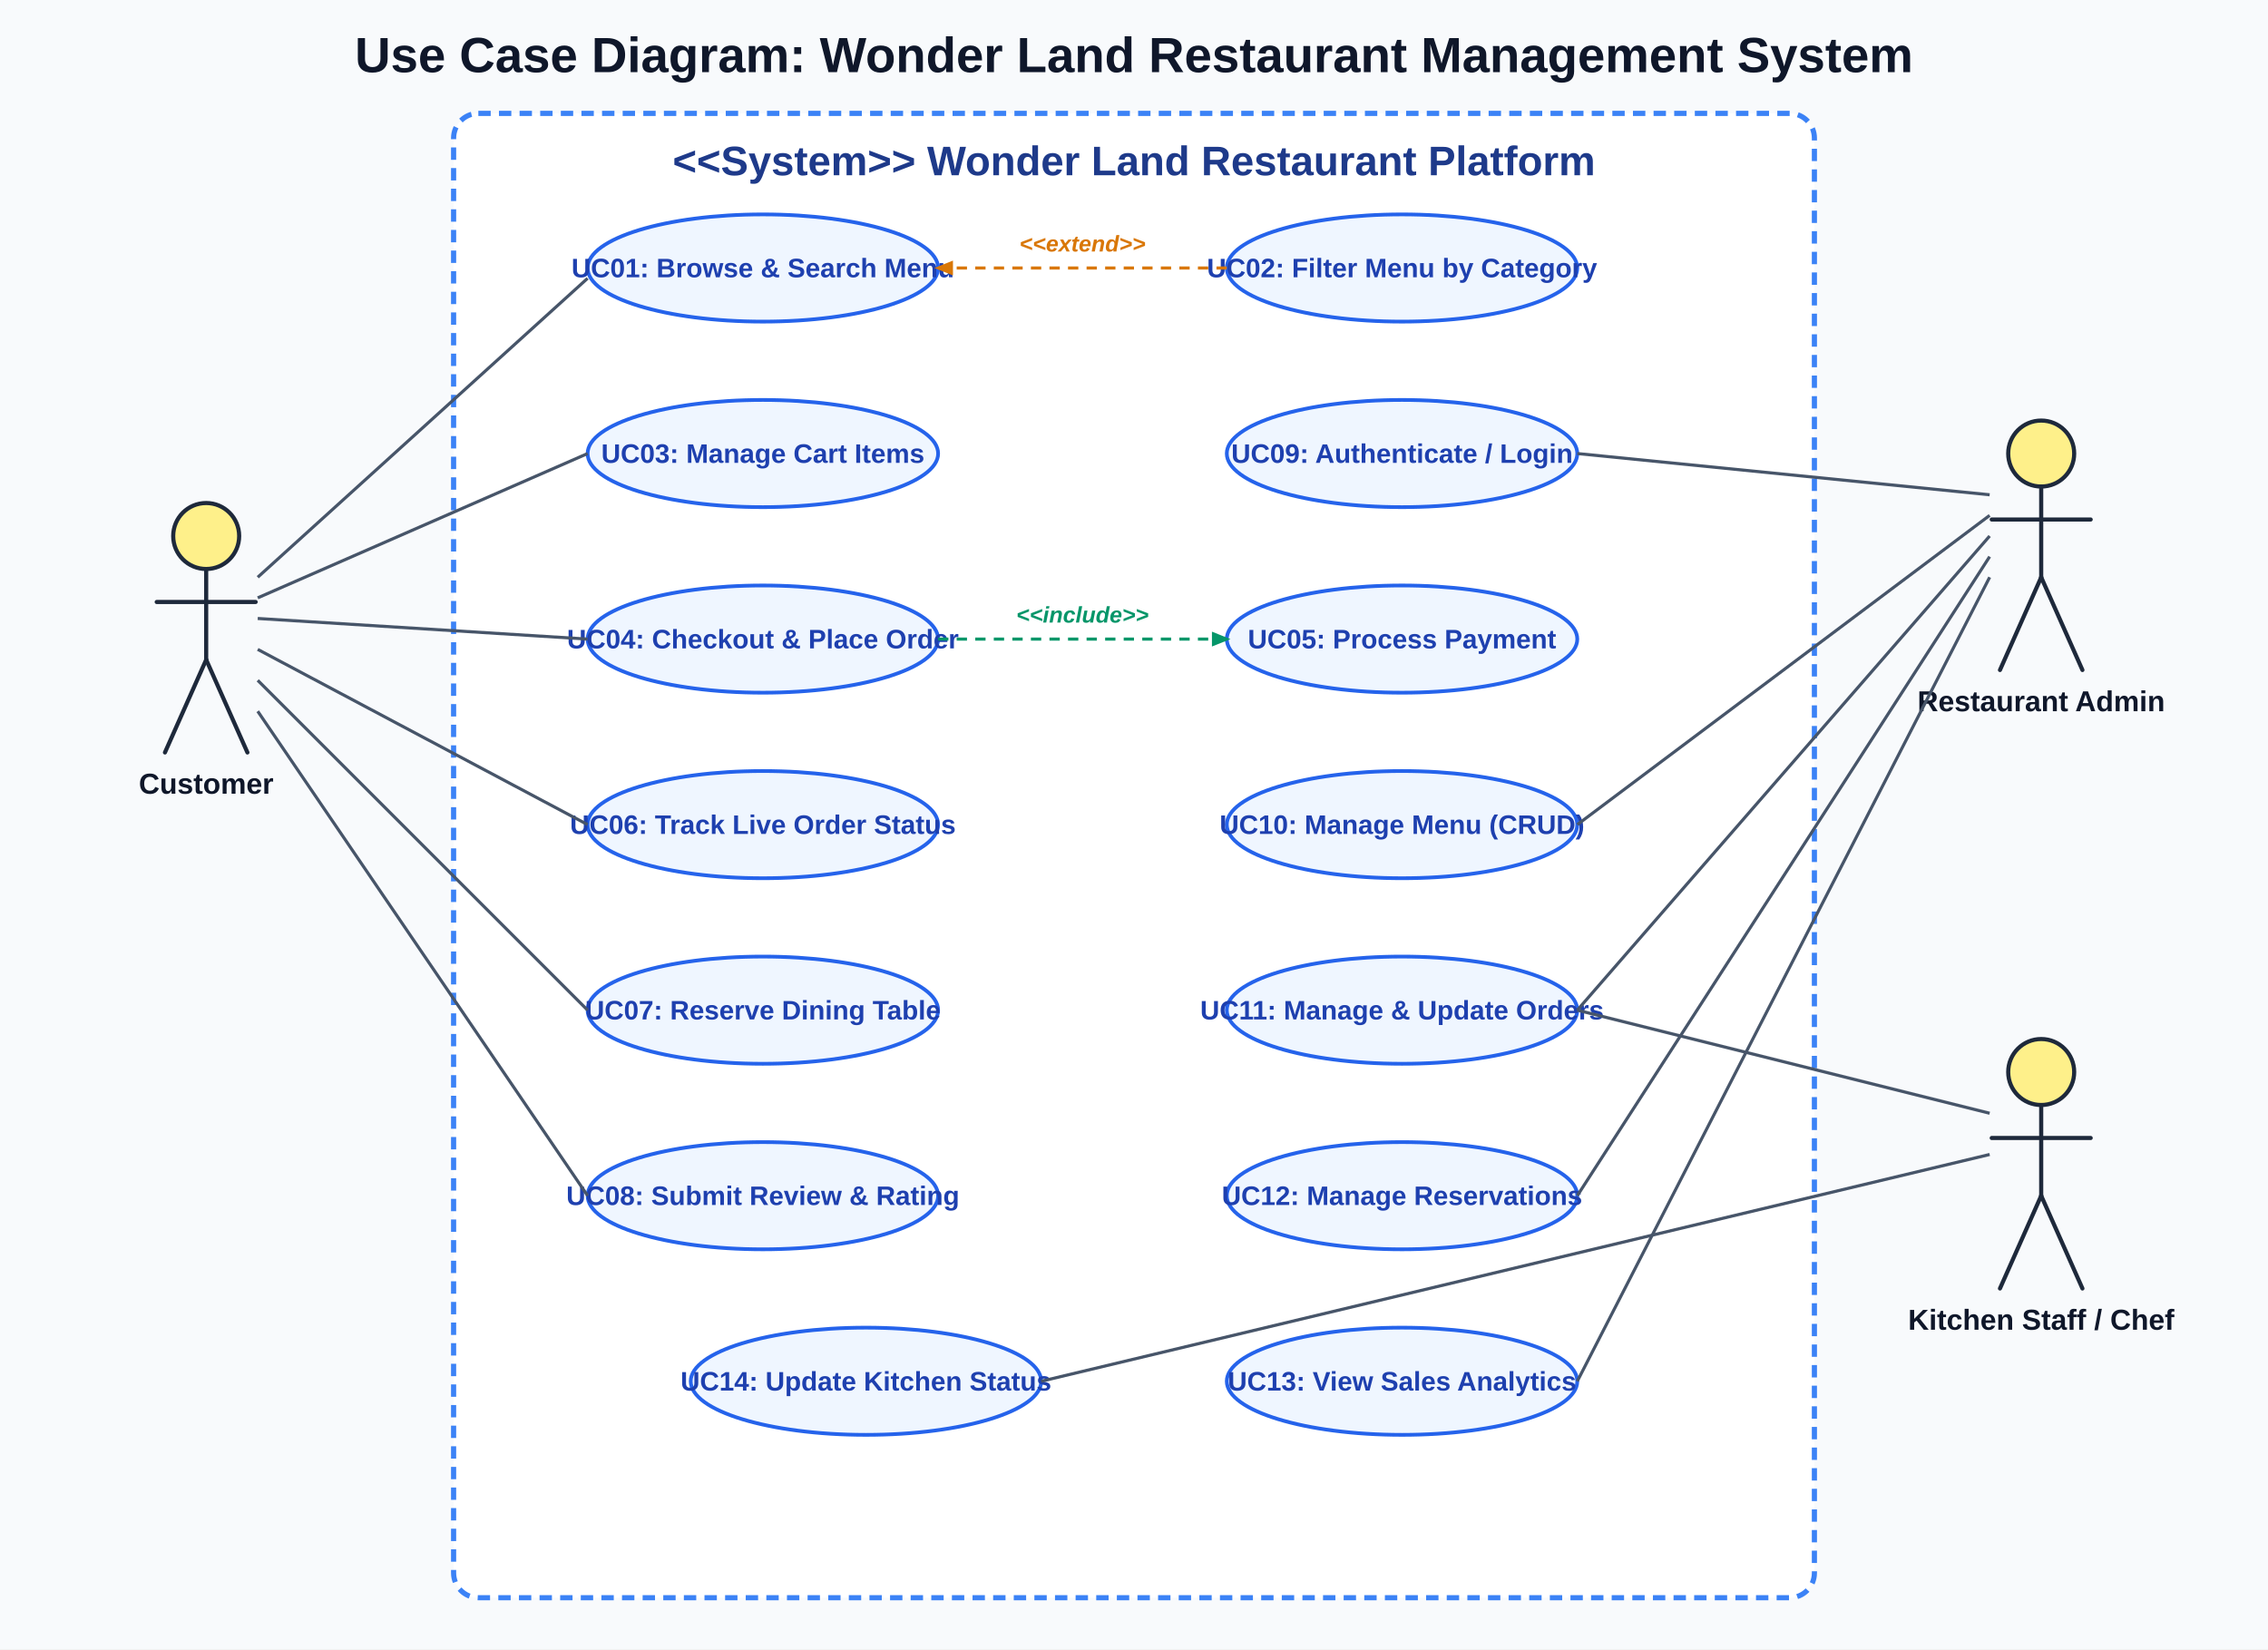
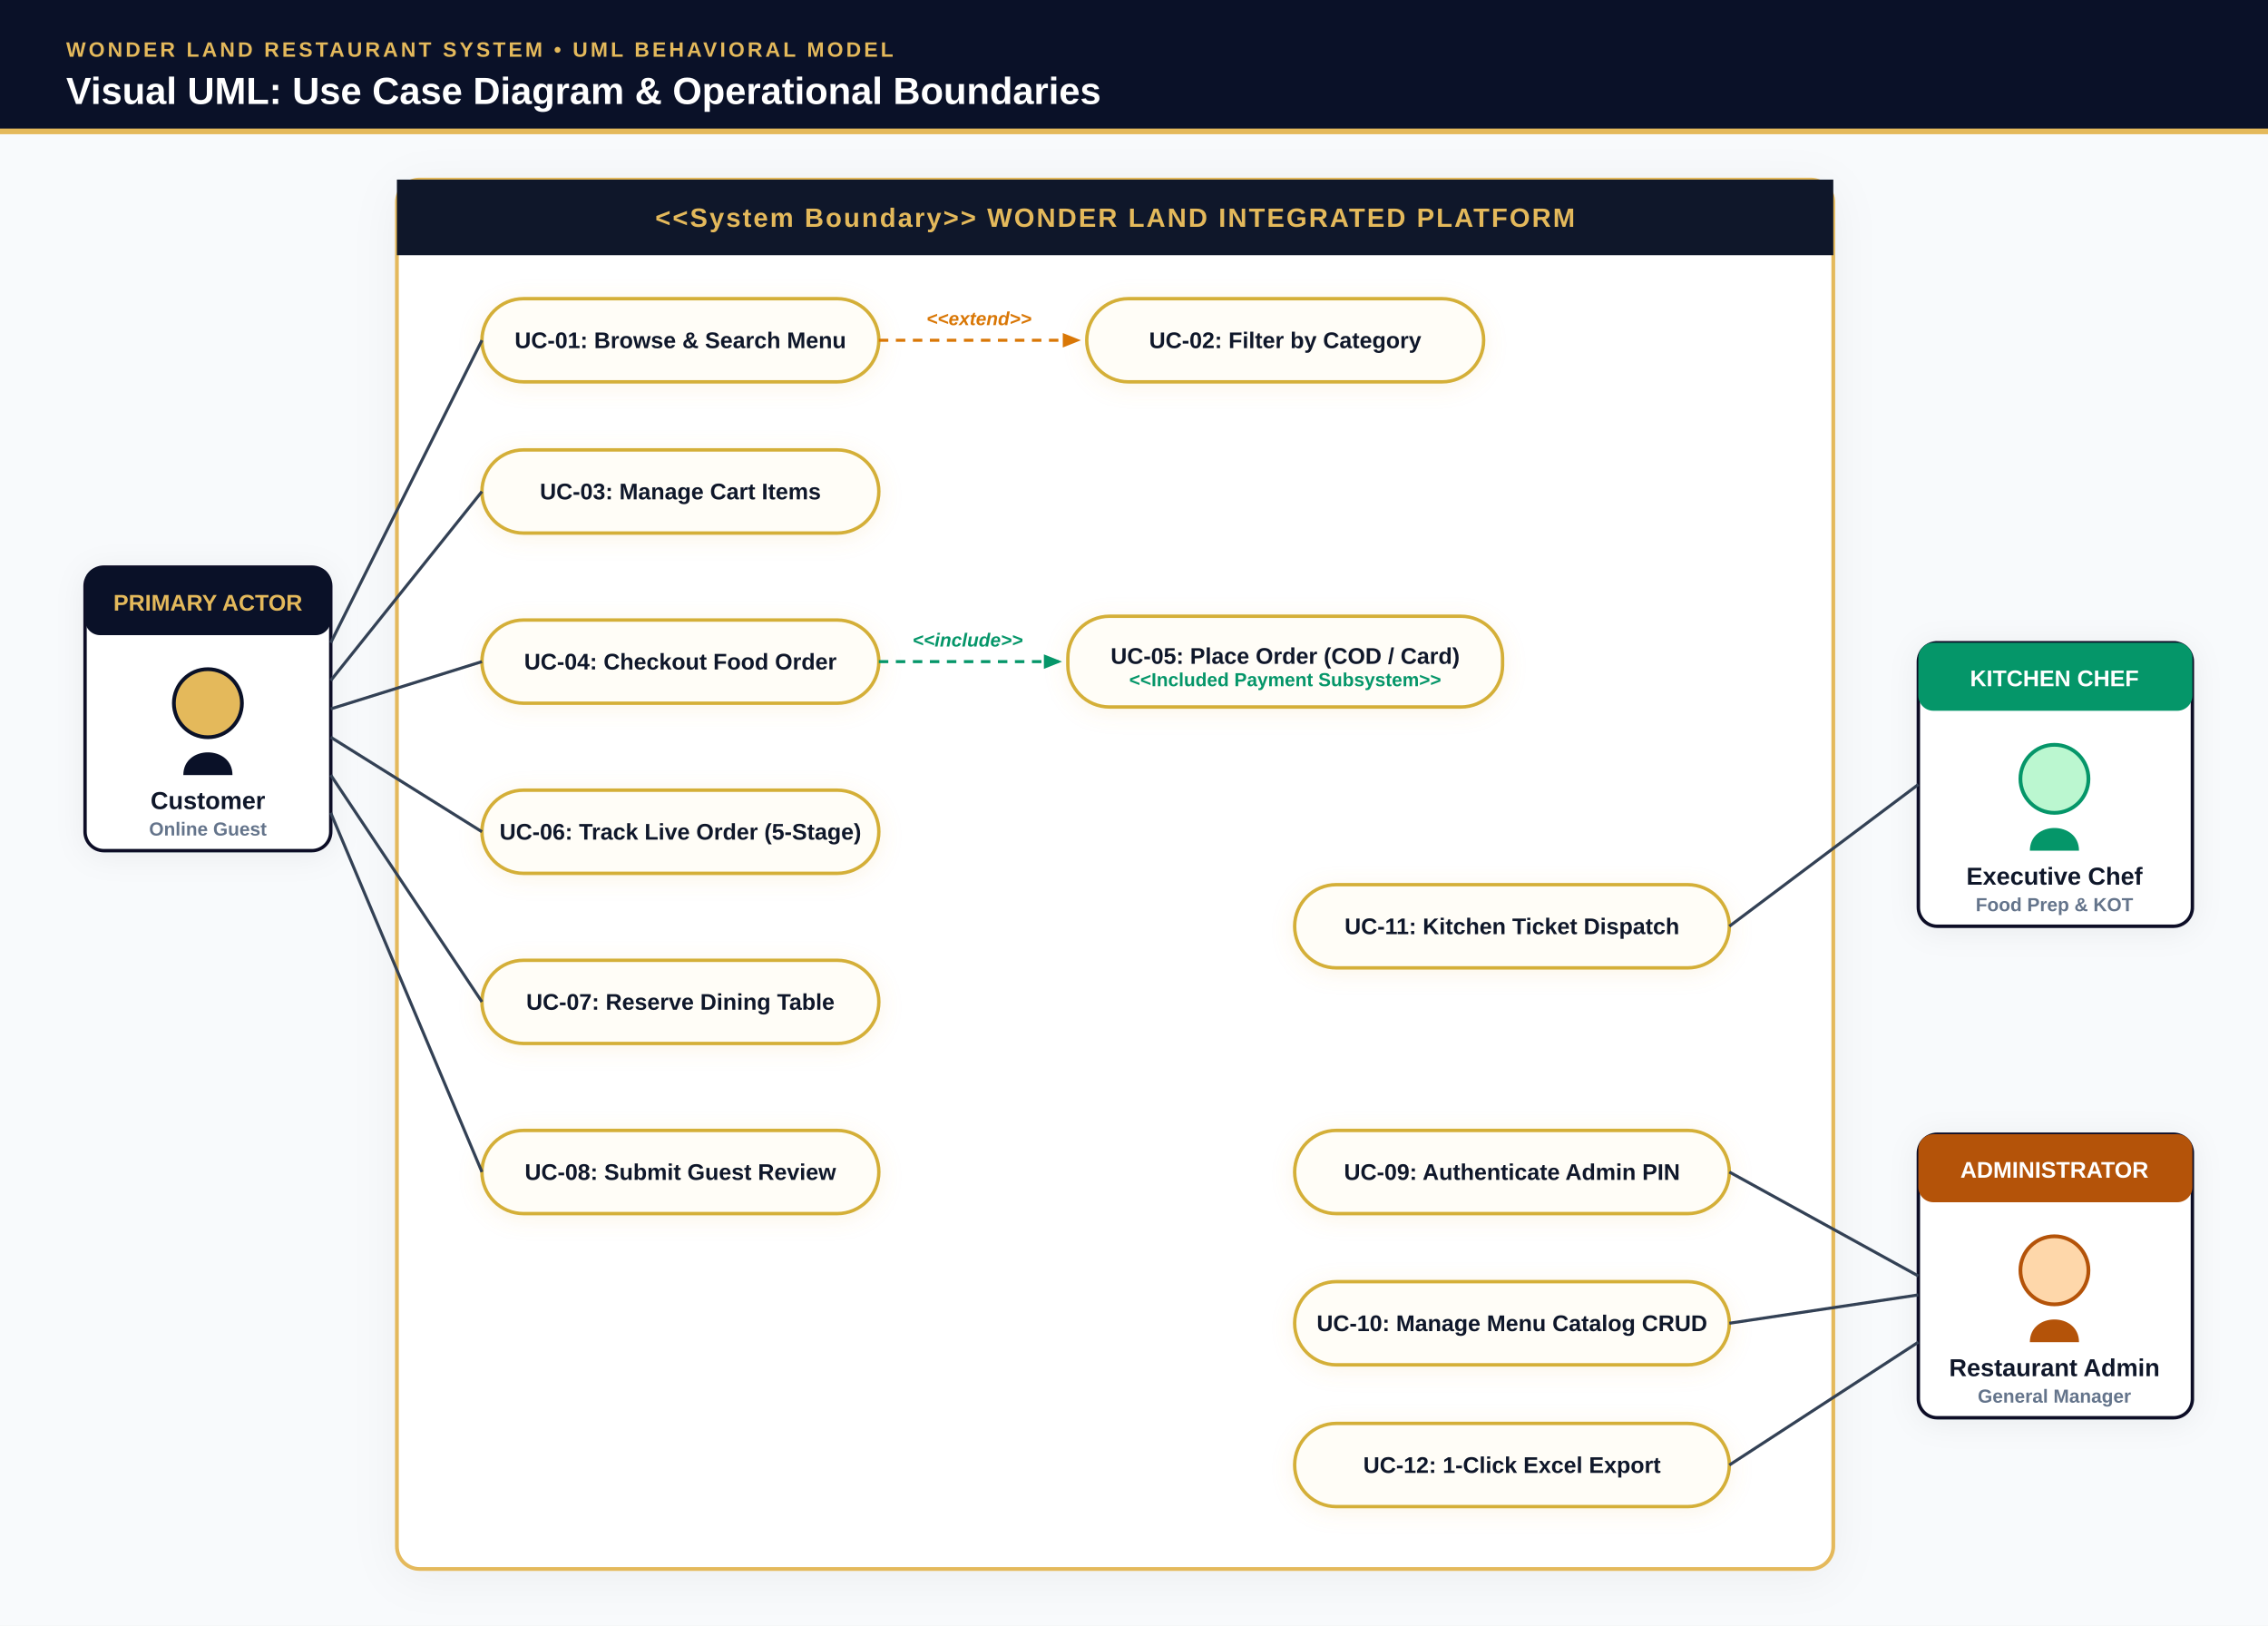
- <svg xmlns="http://www.w3.org/2000/svg" viewBox="0 0 1100 800" width="1100" height="800">
+ <svg xmlns="http://www.w3.org/2000/svg" viewBox="0 0 1200 860" width="1200" height="860">
  <defs>
    <style>
-       .bg { fill: #f8fafc; }
-       .system-box { fill: #ffffff; stroke: #3b82f6; stroke-width: 2.5; stroke-dasharray: 6,4; rx: 12; }
-       .system-title { font-family: 'Segoe UI', Arial, sans-serif; font-size: 20px; font-weight: bold; fill: #1e3a8a; text-anchor: middle; }
-       .actor-head { fill: #fef08a; stroke: #1e293b; stroke-width: 2; }
-       .actor-body { stroke: #1e293b; stroke-width: 2; stroke-linecap: round; }
-       .actor-label { font-family: 'Segoe UI', Arial, sans-serif; font-size: 14px; font-weight: bold; fill: #0f172a; text-anchor: middle; }
-       .usecase-ellipse { fill: #eff6ff; stroke: #2563eb; stroke-width: 1.8; rx: 85; ry: 26; }
-       .usecase-label { font-family: 'Segoe UI', Arial, sans-serif; font-size: 13px; font-weight: 600; fill: #1e40af; text-anchor: middle; dominant-baseline: central; }
-       .line { stroke: #475569; stroke-width: 1.5; }
-       .include-line { stroke: #059669; stroke-width: 1.5; stroke-dasharray: 5,4; marker-end: url(#arrowGreen); }
-       .extend-line { stroke: #d97706; stroke-width: 1.5; stroke-dasharray: 5,4; marker-end: url(#arrowOrange); }
-       .dep-text { font-family: 'Segoe UI', Arial, sans-serif; font-size: 11px; font-style: italic; font-weight: 600; }
+       .canvas-bg { fill: #f8fafc; }
+       .header-bg { fill: #0a1128; }
+       .header-title { font-family: 'Segoe UI', Arial, sans-serif; font-size: 20px; font-weight: bold; fill: #ffffff; }
+       .header-tag { font-family: 'Segoe UI', Arial, sans-serif; font-size: 11px; font-weight: bold; fill: #e4b95b; letter-spacing: 1.5px; }
+       .sys-box { fill: #ffffff; stroke: #e4b95b; stroke-width: 2; rx: 12; filter: drop-shadow(0 4px 12px rgba(0,0,0,0.05)); }
+       .sys-header { fill: #0f172a; }
+       .sys-title { font-family: 'Segoe UI', Arial, sans-serif; font-size: 14px; font-weight: bold; fill: #e4b95b; letter-spacing: 1px; }
+       .actor-card { fill: #ffffff; stroke: #0a1128; stroke-width: 1.8; rx: 10; filter: drop-shadow(0 2px 8px rgba(0,0,0,0.06)); }
+       .actor-badge { fill: #0a1128; }
+       .actor-badge-gold { fill: #b45309; }
+       .actor-badge-green { fill: #059669; }
+       .actor-name { font-family: 'Segoe UI', Arial, sans-serif; font-size: 13px; font-weight: bold; fill: #0f172a; text-anchor: middle; }
+       .actor-role { font-family: 'Segoe UI', Arial, sans-serif; font-size: 10px; font-weight: 600; fill: #64748b; text-anchor: middle; }
+       .uc-capsule { fill: #fffdf7; stroke: #d4af37; stroke-width: 1.8; rx: 22; ry: 22; filter: drop-shadow(0 2px 6px rgba(228,185,91,0.15)); }
+       .uc-label { font-family: 'Segoe UI', Arial, sans-serif; font-size: 12px; font-weight: 700; fill: #0f172a; text-anchor: middle; dominant-baseline: central; }
+       .assoc-line { stroke: #334155; stroke-width: 1.6; }
+       .inc-line { stroke: #059669; stroke-width: 1.6; stroke-dasharray: 5,4; marker-end: url(#arrowGreen); }
+       .ext-line { stroke: #d97706; stroke-width: 1.6; stroke-dasharray: 5,4; marker-end: url(#arrowAmber); }
+       .tag-text { font-family: 'Segoe UI', Arial, sans-serif; font-size: 10px; font-style: italic; font-weight: bold; }
    </style>
-     <marker id="arrowGreen" viewBox="0 0 10 10" refX="8" refY="5" markerWidth="6" markerHeight="6" orient="auto-start-reverse">
+     <marker id="arrowGreen" viewBox="0 0 10 10" refX="8" refY="5" markerWidth="6" markerHeight="6" orient="auto">
      <path d="M 0 1 L 10 5 L 0 9 z" fill="#059669" />
    </marker>
-     <marker id="arrowOrange" viewBox="0 0 10 10" refX="8" refY="5" markerWidth="6" markerHeight="6" orient="auto-start-reverse">
+     <marker id="arrowAmber" viewBox="0 0 10 10" refX="8" refY="5" markerWidth="6" markerHeight="6" orient="auto">
      <path d="M 0 1 L 10 5 L 0 9 z" fill="#d97706" />
    </marker>
  </defs>
-   <rect width="100%" height="100%" class="bg" />
-   <text x="550" y="35" font-family="'Segoe UI', Arial, sans-serif" font-size="24" font-weight="bold" fill="#0f172a" text-anchor="middle">Use Case Diagram: Wonder Land Restaurant Management System</text>
-   <rect x="220" y="55" width="660" height="720" class="system-box" />
-   <text x="550" y="85" class="system-title">&lt;&lt;System&gt;&gt; Wonder Land Restaurant Platform</text>
-   <g transform="translate(100, 260)">
-     <circle cx="0" cy="0" r="16" class="actor-head" />
-     <line x1="0" y1="16" x2="0" y2="60" class="actor-body" />
-     <line x1="-24" y1="32" x2="24" y2="32" class="actor-body" />
-     <line x1="0" y1="60" x2="-20" y2="105" class="actor-body" />
-     <line x1="0" y1="60" x2="20" y2="105" class="actor-body" />
-     <text x="0" y="125" class="actor-label">Customer</text>
+   <rect width="100%" height="100%" class="canvas-bg" />
+   <rect x="0" y="0" width="1200" height="70" class="header-bg" />
+   <rect x="0" y="68" width="1200" height="3" fill="#e4b95b" />
+   <text x="35" y="30" class="header-tag">WONDER LAND RESTAURANT SYSTEM • UML BEHAVIORAL MODEL</text>
+   <text x="35" y="55" class="header-title">Visual UML: Use Case Diagram &amp; Operational Boundaries</text>
+   <g transform="translate(45, 300)">
+     <rect width="130" height="150" class="actor-card" />
+     <rect width="130" height="36" class="actor-badge" rx="8" />
+     <text x="65" y="23" font-family="'Segoe UI', Arial, sans-serif" font-size="12" font-weight="bold" fill="#e4b95b" text-anchor="middle">PRIMARY ACTOR</text>
+     <circle cx="65" cy="72" r="18" fill="#e4b95b" stroke="#0a1128" stroke-width="2" />
+     <path d="M 52 110 C 52 94, 78 94, 78 110 Z" fill="#0a1128" />
+     <text x="65" y="128" class="actor-name">Customer</text>
+     <text x="65" y="142" class="actor-role">Online Guest</text>
  </g>
-   <g transform="translate(990, 220)">
-     <circle cx="0" cy="0" r="16" class="actor-head" fill="#fed7aa" />
-     <line x1="0" y1="16" x2="0" y2="60" class="actor-body" />
-     <line x1="-24" y1="32" x2="24" y2="32" class="actor-body" />
-     <line x1="0" y1="60" x2="-20" y2="105" class="actor-body" />
-     <line x1="0" y1="60" x2="20" y2="105" class="actor-body" />
-     <text x="0" y="125" class="actor-label">Restaurant Admin</text>
+   <rect x="210" y="95" width="760" height="735" class="sys-box" />
+   <path d="M 210 95 L 970 95 L 970 135 L 210 135 Z" class="sys-header" rx="10" />
+   <text x="590" y="120" class="sys-title" text-anchor="middle">&lt;&lt;System Boundary&gt;&gt; WONDER LAND INTEGRATED PLATFORM</text>
+   <g transform="translate(360, 180)">
+     <rect x="-105" y="-22" width="210" height="44" class="uc-capsule" />
+     <text x="0" y="0" class="uc-label">UC-01: Browse &amp; Search Menu</text>
  </g>
-   <g transform="translate(990, 520)">
-     <circle cx="0" cy="0" r="16" class="actor-head" fill="#bbf7d0" />
-     <line x1="0" y1="16" x2="0" y2="60" class="actor-body" />
-     <line x1="-24" y1="32" x2="24" y2="32" class="actor-body" />
-     <line x1="0" y1="60" x2="-20" y2="105" class="actor-body" />
-     <line x1="0" y1="60" x2="20" y2="105" class="actor-body" />
-     <text x="0" y="125" class="actor-label">Kitchen Staff / Chef</text>
+   <g transform="translate(680, 180)">
+     <rect x="-105" y="-22" width="210" height="44" class="uc-capsule" stroke="#d97706" />
+     <text x="0" y="0" class="uc-label" fill="#9a3412">UC-02: Filter by Category</text>
  </g>
-   <g transform="translate(370, 130)">
-     <ellipse cx="0" cy="0" class="usecase-ellipse" />
-     <text x="0" y="0" class="usecase-label">UC01: Browse &amp; Search Menu</text>
+   <g transform="translate(360, 260)">
+     <rect x="-105" y="-22" width="210" height="44" class="uc-capsule" />
+     <text x="0" y="0" class="uc-label">UC-03: Manage Cart Items</text>
  </g>
-   <g transform="translate(680, 130)">
-     <ellipse cx="0" cy="0" class="usecase-ellipse" />
-     <text x="0" y="0" class="usecase-label">UC02: Filter Menu by Category</text>
+   <g transform="translate(360, 350)">
+     <rect x="-105" y="-22" width="210" height="44" class="uc-capsule" stroke="#b45309" stroke-width="2.2" />
+     <text x="0" y="0" class="uc-label" fill="#b45309">UC-04: Checkout Food Order</text>
  </g>
-   <g transform="translate(370, 220)">
-     <ellipse cx="0" cy="0" class="usecase-ellipse" />
-     <text x="0" y="0" class="usecase-label">UC03: Manage Cart Items</text>
+   <g transform="translate(680, 350)">
+     <rect x="-115" y="-24" width="230" height="48" class="uc-capsule" stroke="#059669" stroke-width="2.2" fill="#f0fdf4" />
+     <text x="0" y="-3" class="uc-label" fill="#047857">UC-05: Place Order (COD / Card)</text>
+     <text x="0" y="13" font-family="'Segoe UI', Arial, sans-serif" font-size="10" font-weight="600" fill="#059669" text-anchor="middle">&lt;&lt;Included Payment Subsystem&gt;&gt;</text>
  </g>
-   <g transform="translate(370, 310)">
-     <ellipse cx="0" cy="0" class="usecase-ellipse" />
-     <text x="0" y="0" class="usecase-label">UC04: Checkout &amp; Place Order</text>
+   <g transform="translate(360, 440)">
+     <rect x="-105" y="-22" width="210" height="44" class="uc-capsule" />
+     <text x="0" y="0" class="uc-label">UC-06: Track Live Order (5-Stage)</text>
  </g>
-   <g transform="translate(680, 310)">
-     <ellipse cx="0" cy="0" class="usecase-ellipse" fill="#f0fdf4" stroke="#16a34a" />
-     <text x="0" y="0" class="usecase-label" fill="#15803d">UC05: Process Payment</text>
+   <g transform="translate(360, 530)">
+     <rect x="-105" y="-22" width="210" height="44" class="uc-capsule" />
+     <text x="0" y="0" class="uc-label">UC-07: Reserve Dining Table</text>
  </g>
-   <g transform="translate(370, 400)">
-     <ellipse cx="0" cy="0" class="usecase-ellipse" />
-     <text x="0" y="0" class="usecase-label">UC06: Track Live Order Status</text>
+   <g transform="translate(360, 620)">
+     <rect x="-105" y="-22" width="210" height="44" class="uc-capsule" />
+     <text x="0" y="0" class="uc-label">UC-08: Submit Guest Review</text>
  </g>
-   <g transform="translate(370, 490)">
-     <ellipse cx="0" cy="0" class="usecase-ellipse" />
-     <text x="0" y="0" class="usecase-label">UC07: Reserve Dining Table</text>
+   <g transform="translate(800, 620)">
+     <rect x="-115" y="-22" width="230" height="44" class="uc-capsule" stroke="#0a1128" />
+     <text x="0" y="0" class="uc-label">UC-09: Authenticate Admin PIN</text>
  </g>
-   <g transform="translate(370, 580)">
-     <ellipse cx="0" cy="0" class="usecase-ellipse" />
-     <text x="0" y="0" class="usecase-label">UC08: Submit Review &amp; Rating</text>
+   <g transform="translate(800, 700)">
+     <rect x="-115" y="-22" width="230" height="44" class="uc-capsule" stroke="#0a1128" />
+     <text x="0" y="0" class="uc-label">UC-10: Manage Menu Catalog CRUD</text>
  </g>
-   <g transform="translate(680, 220)">
-     <ellipse cx="0" cy="0" class="usecase-ellipse" fill="#fff7ed" stroke="#ea580c" />
-     <text x="0" y="0" class="usecase-label" fill="#c2410c">UC09: Authenticate / Login</text>
+   <g transform="translate(800, 490)">
+     <rect x="-115" y="-22" width="230" height="44" class="uc-capsule" stroke="#b45309" />
+     <text x="0" y="0" class="uc-label" fill="#b45309">UC-11: Kitchen Ticket Dispatch</text>
  </g>
-   <g transform="translate(680, 400)">
-     <ellipse cx="0" cy="0" class="usecase-ellipse" fill="#fff7ed" stroke="#ea580c" />
-     <text x="0" y="0" class="usecase-label" fill="#c2410c">UC10: Manage Menu (CRUD)</text>
+   <g transform="translate(800, 775)">
+     <rect x="-115" y="-22" width="230" height="44" class="uc-capsule" stroke="#059669" fill="#f0fdf4" />
+     <text x="0" y="0" class="uc-label" fill="#047857">UC-12: 1-Click Excel Export</text>
  </g>
-   <g transform="translate(680, 490)">
-     <ellipse cx="0" cy="0" class="usecase-ellipse" fill="#fff7ed" stroke="#ea580c" />
-     <text x="0" y="0" class="usecase-label" fill="#c2410c">UC11: Manage &amp; Update Orders</text>
+   <line x1="175" y1="340" x2="255" y2="180" class="assoc-line" />
+   <line x1="175" y1="360" x2="255" y2="260" class="assoc-line" />
+   <line x1="175" y1="375" x2="255" y2="350" class="assoc-line" stroke-width="2" stroke="#b45309" />
+   <line x1="175" y1="390" x2="255" y2="440" class="assoc-line" />
+   <line x1="175" y1="410" x2="255" y2="530" class="assoc-line" />
+   <line x1="175" y1="430" x2="255" y2="620" class="assoc-line" />
+   <line x1="465" y1="180" x2="570" y2="180" class="ext-line" />
+   <text x="518" y="172" class="tag-text" fill="#d97706" text-anchor="middle">&lt;&lt;extend&gt;&gt;</text>
+   <line x1="465" y1="350" x2="560" y2="350" class="inc-line" stroke-width="2" />
+   <text x="512" y="342" class="tag-text" fill="#059669" text-anchor="middle">&lt;&lt;include&gt;&gt;</text>
+   <g transform="translate(1015, 600)">
+     <rect width="145" height="150" class="actor-card" />
+     <rect width="145" height="36" class="actor-badge-gold" rx="8" />
+     <text x="72" y="23" font-family="'Segoe UI', Arial, sans-serif" font-size="12" font-weight="bold" fill="#ffffff" text-anchor="middle">ADMINISTRATOR</text>
+     <circle cx="72" cy="72" r="18" fill="#fed7aa" stroke="#b45309" stroke-width="2" />
+     <path d="M 59 110 C 59 94, 85 94, 85 110 Z" fill="#b45309" />
+     <text x="72" y="128" class="actor-name">Restaurant Admin</text>
+     <text x="72" y="142" class="actor-role">General Manager</text>
  </g>
-   <g transform="translate(680, 580)">
-     <ellipse cx="0" cy="0" class="usecase-ellipse" fill="#fff7ed" stroke="#ea580c" />
-     <text x="0" y="0" class="usecase-label" fill="#c2410c">UC12: Manage Reservations</text>
+   <g transform="translate(1015, 340)">
+     <rect width="145" height="150" class="actor-card" />
+     <rect width="145" height="36" class="actor-badge-green" rx="8" />
+     <text x="72" y="23" font-family="'Segoe UI', Arial, sans-serif" font-size="12" font-weight="bold" fill="#ffffff" text-anchor="middle">KITCHEN CHEF</text>
+     <circle cx="72" cy="72" r="18" fill="#bbf7d0" stroke="#059669" stroke-width="2" />
+     <path d="M 59 110 C 59 94, 85 94, 85 110 Z" fill="#059669" />
+     <text x="72" y="128" class="actor-name">Executive Chef</text>
+     <text x="72" y="142" class="actor-role">Food Prep &amp; KOT</text>
  </g>
-   <g transform="translate(680, 670)">
-     <ellipse cx="0" cy="0" class="usecase-ellipse" fill="#fff7ed" stroke="#ea580c" />
-     <text x="0" y="0" class="usecase-label" fill="#c2410c">UC13: View Sales Analytics</text>
-   </g>
-   <g transform="translate(420, 670)">
-     <ellipse cx="0" cy="0" class="usecase-ellipse" fill="#f0fdf4" stroke="#16a34a" />
-     <text x="0" y="0" class="usecase-label" fill="#15803d">UC14: Update Kitchen Status</text>
-   </g>
-   <line x1="125" y1="280" x2="285" y2="135" class="line" />
-   <line x1="125" y1="290" x2="285" y2="220" class="line" />
-   <line x1="125" y1="300" x2="285" y2="310" class="line" />
-   <line x1="125" y1="315" x2="285" y2="400" class="line" />
-   <line x1="125" y1="330" x2="285" y2="490" class="line" />
-   <line x1="125" y1="345" x2="285" y2="580" class="line" />
-   <line x1="965" y1="240" x2="765" y2="220" class="line" />
-   <line x1="965" y1="250" x2="765" y2="400" class="line" />
-   <line x1="965" y1="260" x2="765" y2="490" class="line" />
-   <line x1="965" y1="270" x2="765" y2="580" class="line" />
-   <line x1="965" y1="280" x2="765" y2="670" class="line" />
-   <line x1="965" y1="540" x2="765" y2="490" class="line" />
-   <line x1="965" y1="560" x2="505" y2="670" class="line" />
-   <line x1="455" y1="310" x2="595" y2="310" class="include-line" />
-   <text x="525" y="302" class="dep-text" fill="#059669" text-anchor="middle">&lt;&lt;include&gt;&gt;</text>
-   <line x1="595" y1="130" x2="455" y2="130" class="extend-line" />
-   <text x="525" y="122" class="dep-text" fill="#d97706" text-anchor="middle">&lt;&lt;extend&gt;&gt;</text>
+   <line x1="1015" y1="415" x2="915" y2="490" class="assoc-line" />
+   <line x1="1015" y1="675" x2="915" y2="620" class="assoc-line" />
+   <line x1="1015" y1="685" x2="915" y2="700" class="assoc-line" />
+   <line x1="1015" y1="710" x2="915" y2="775" class="assoc-line" stroke="#059669" stroke-width="1.8" />
</svg>
